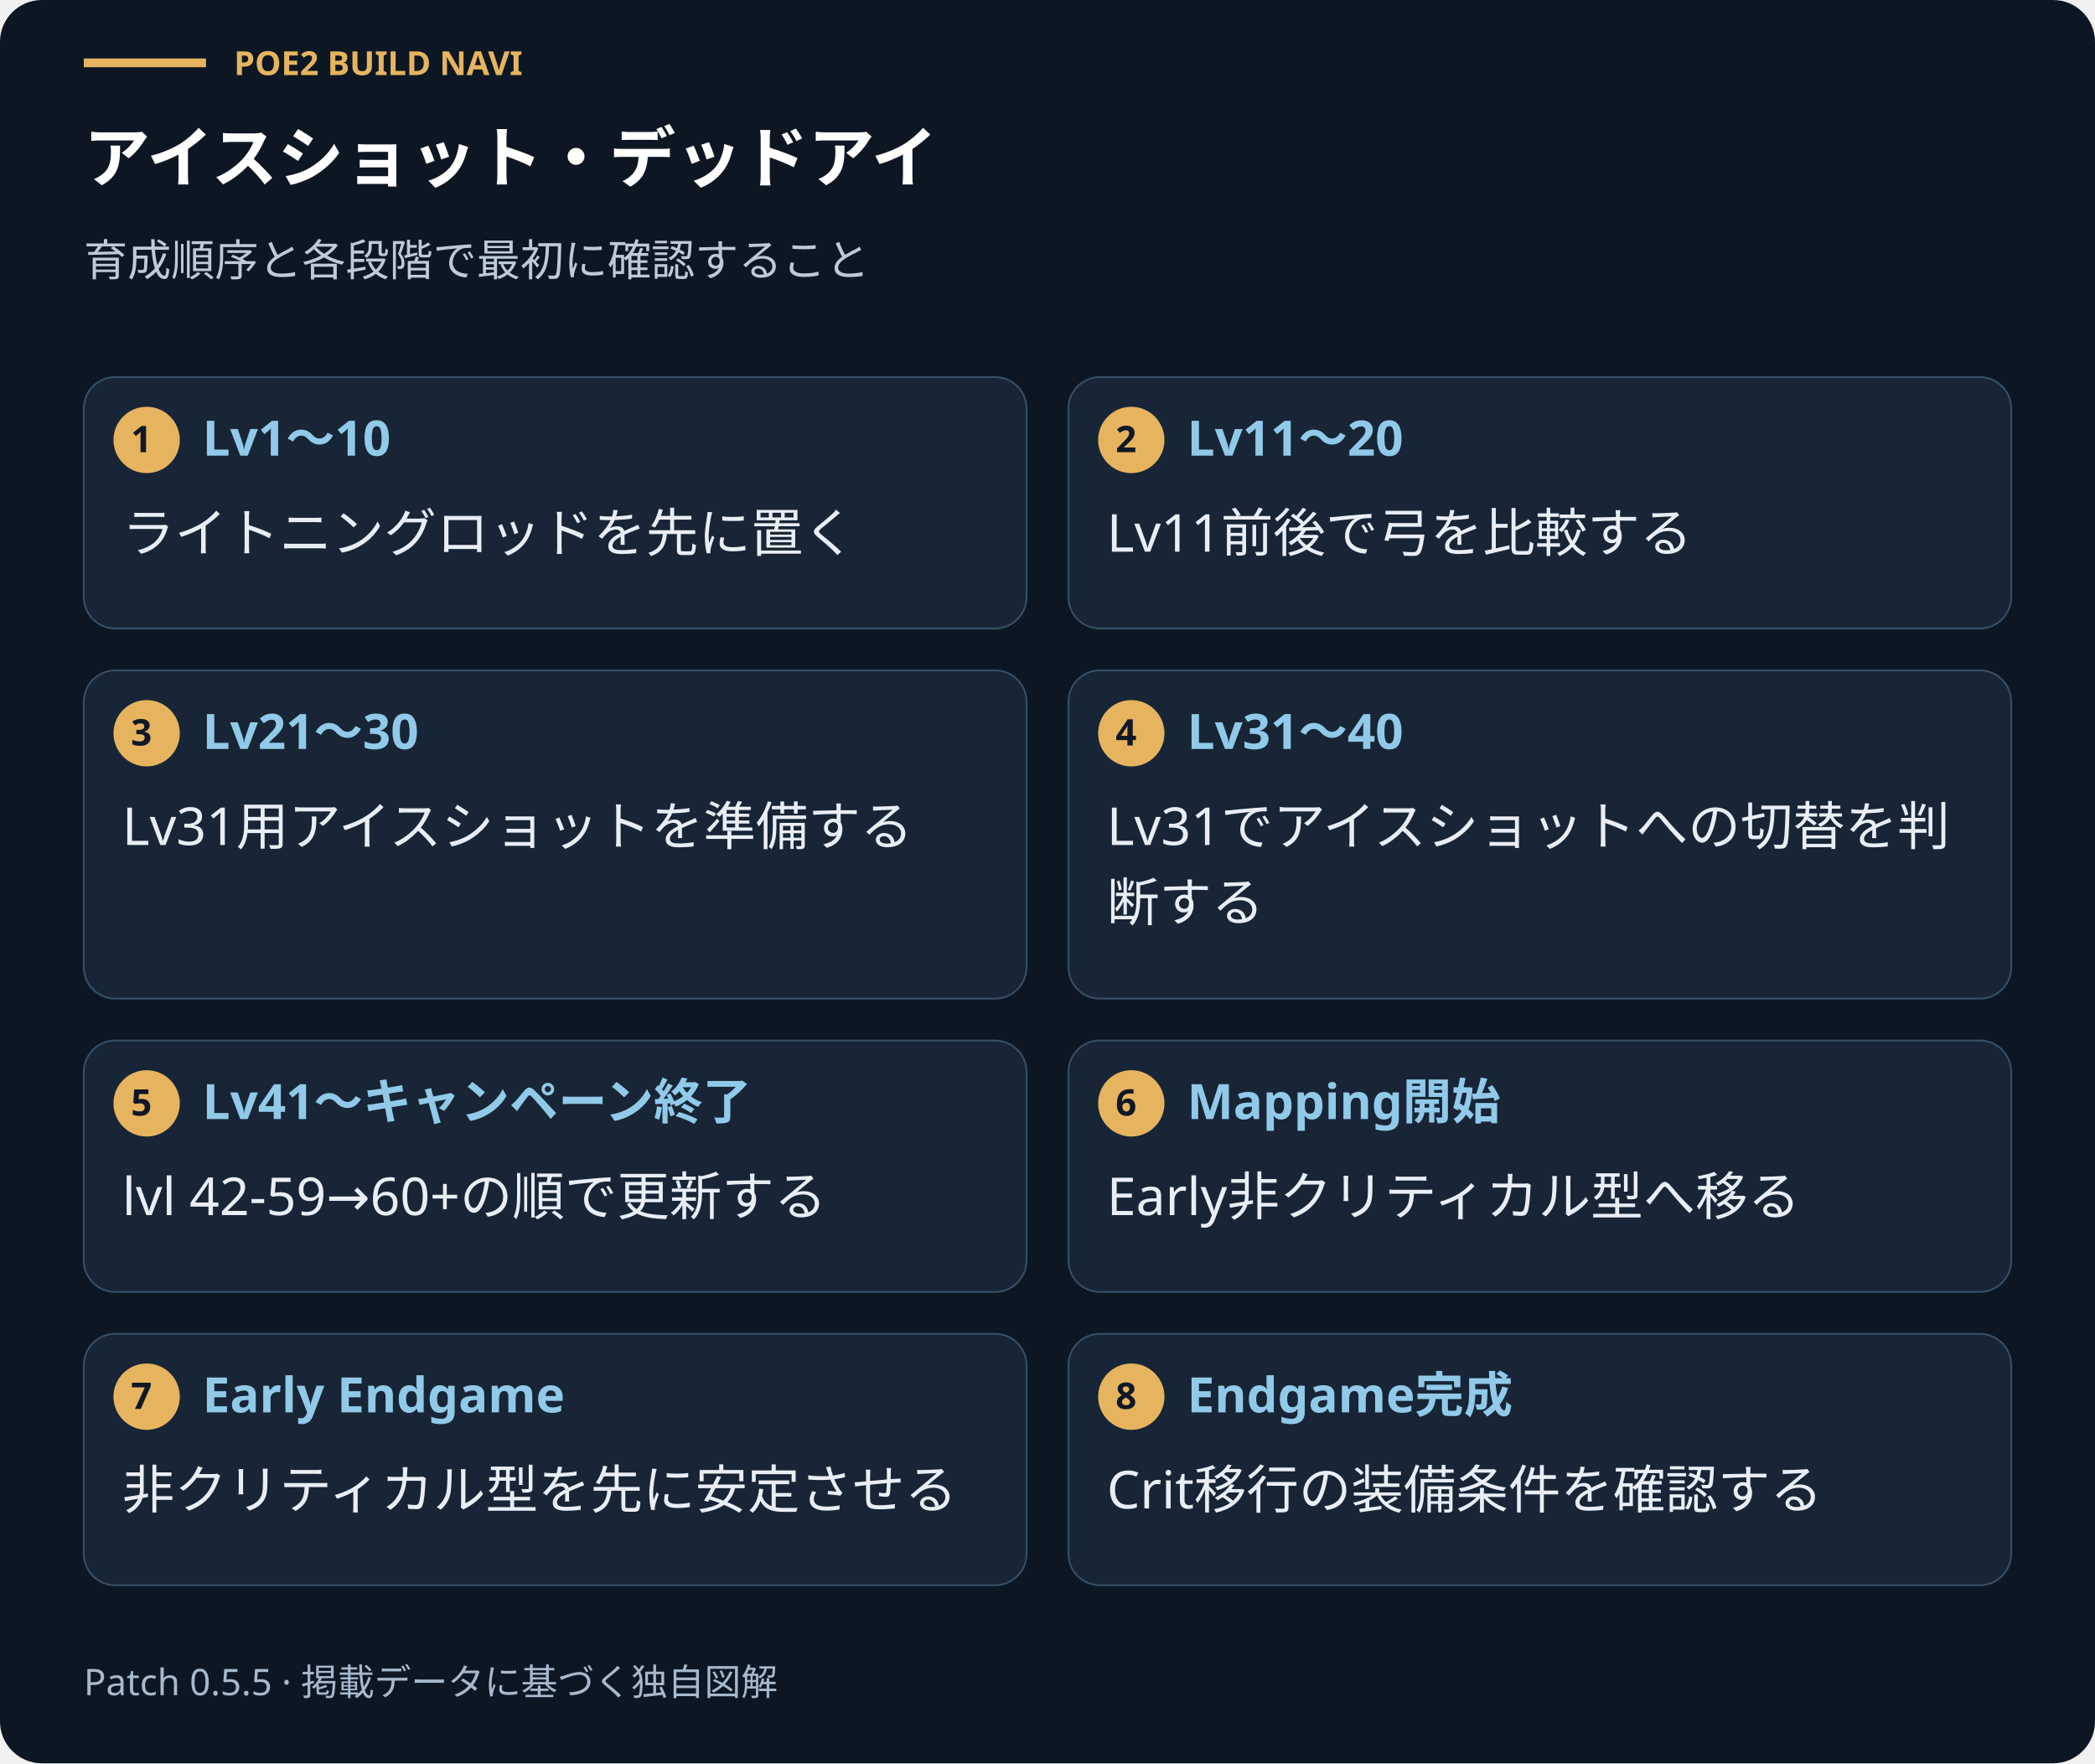
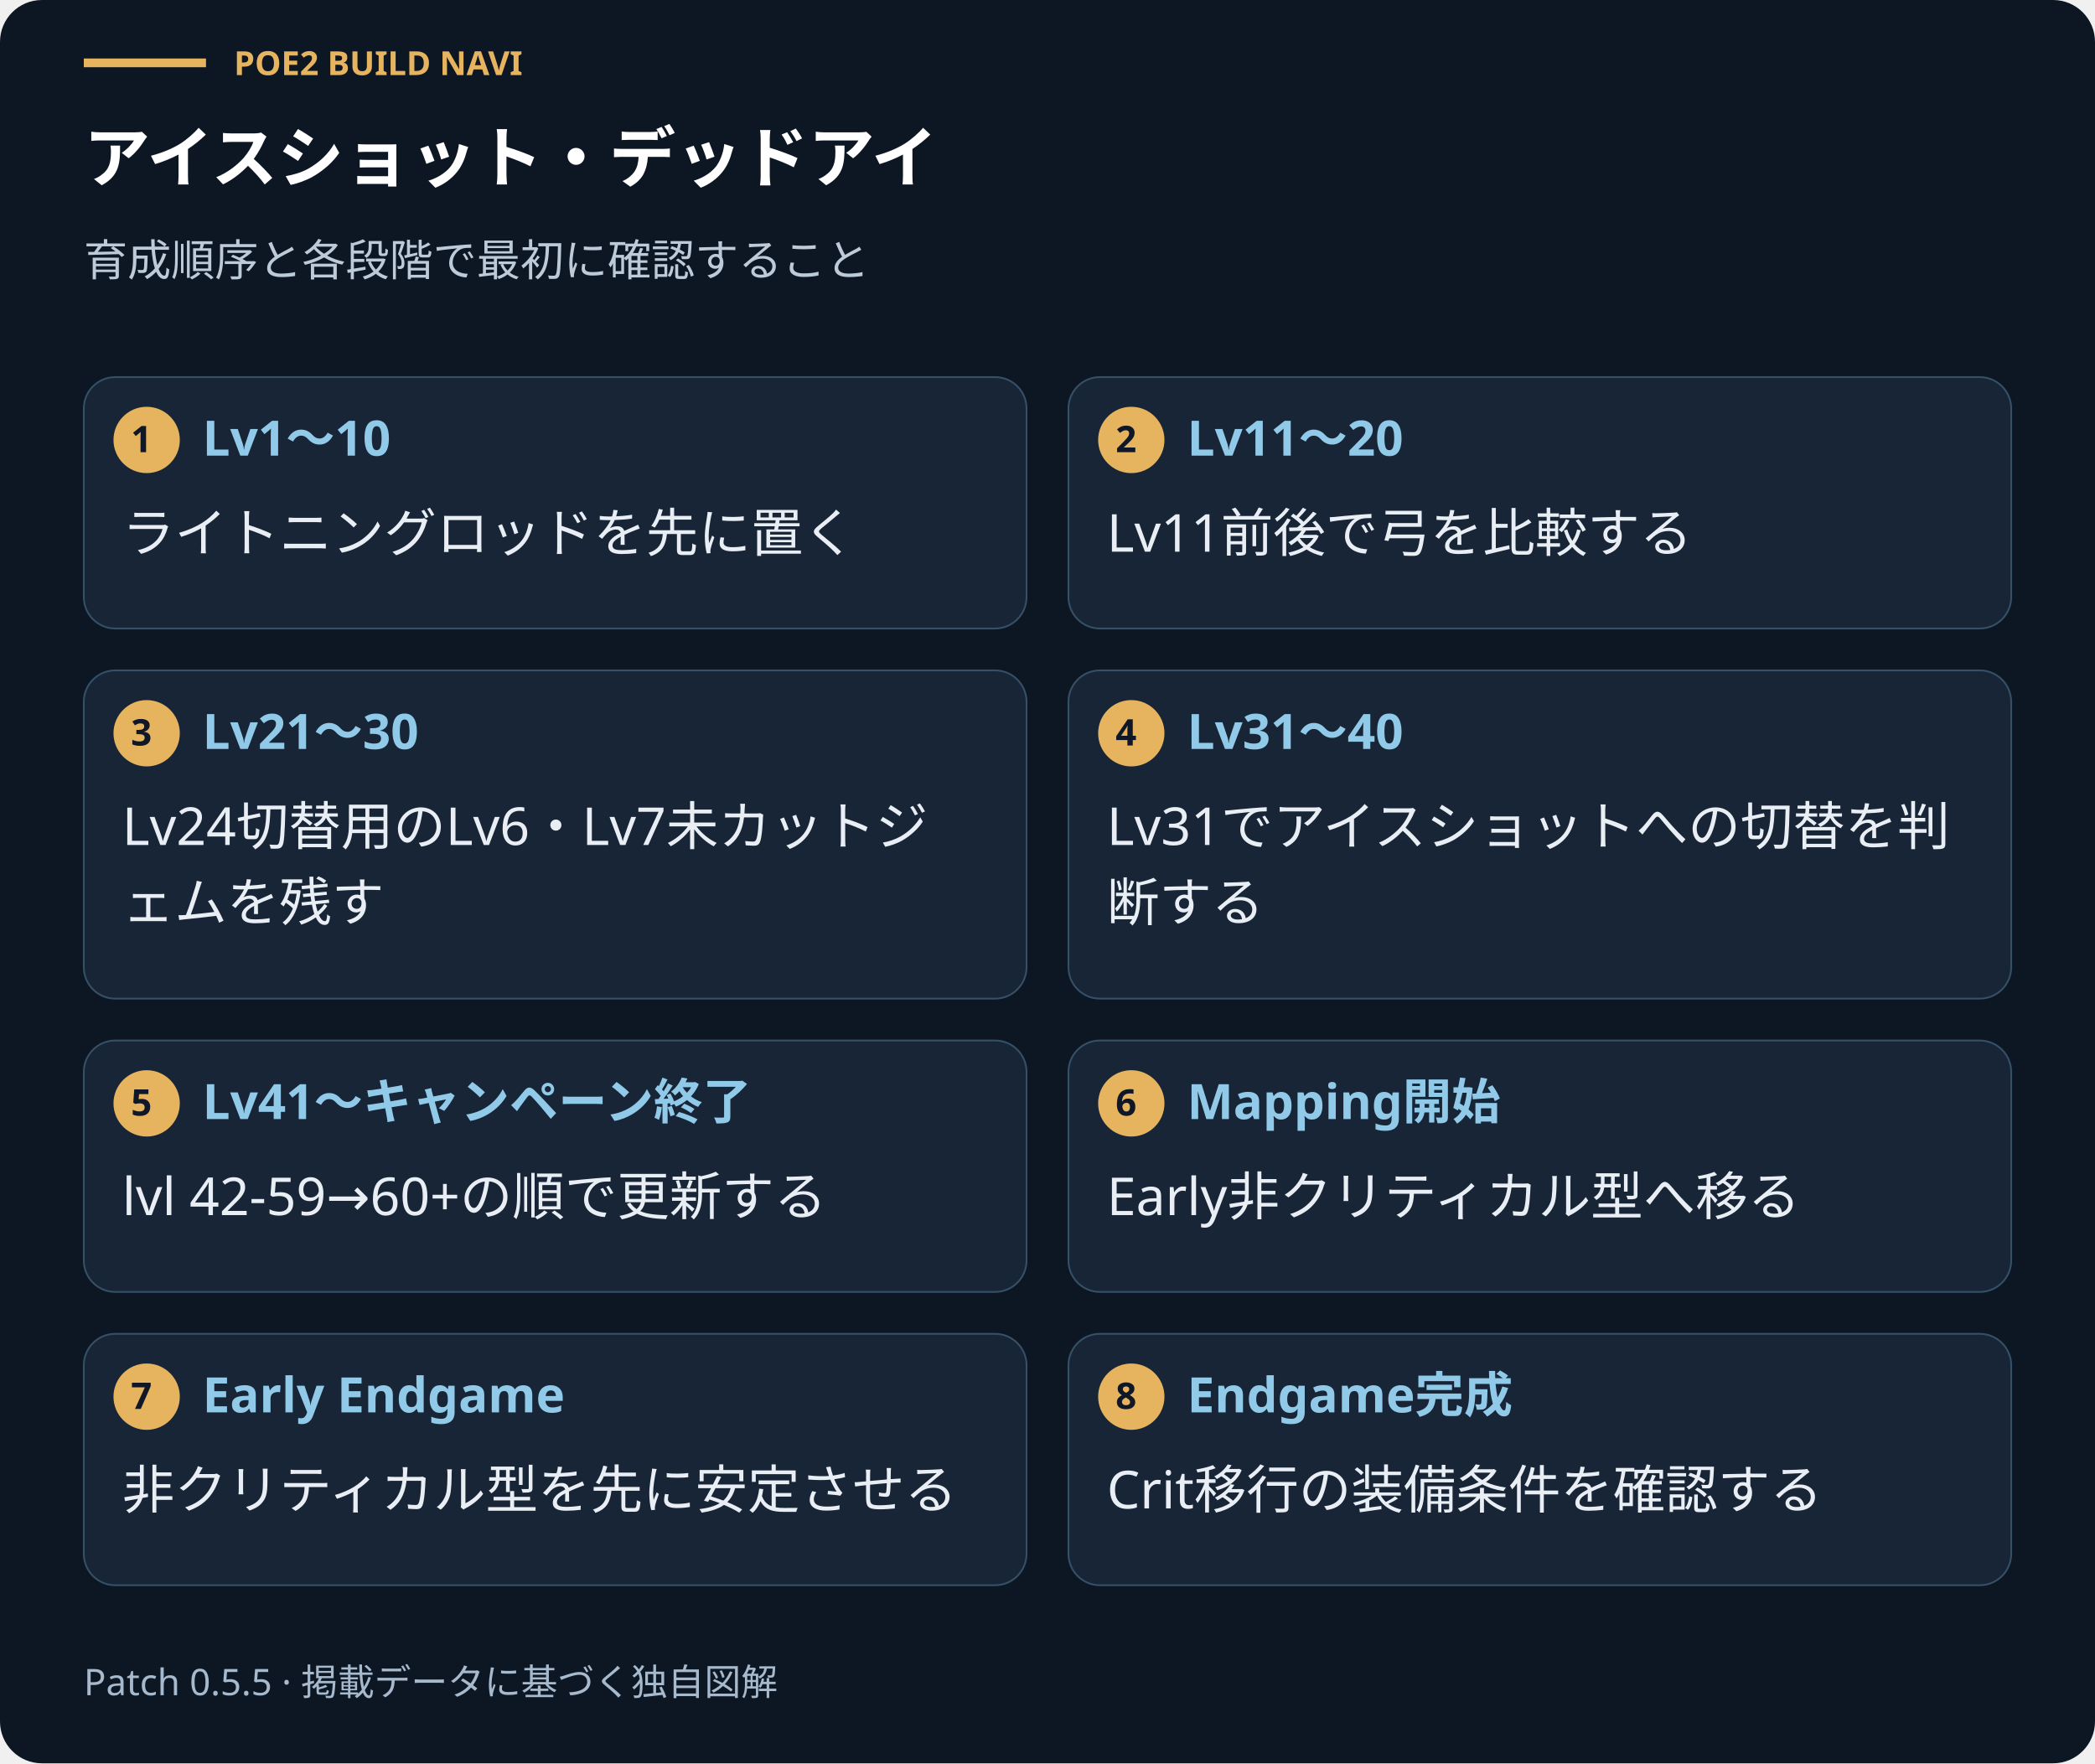
<svg xmlns="http://www.w3.org/2000/svg" width="1200" height="1010" viewBox="0 0 1200 1010" role="img" aria-labelledby="title desc">
  <g font-family="sans-serif">
    <rect width="1200" height="1010" rx="24" fill="#0d1724" />
    <path d="M48 36h70" stroke="#e6b45f" stroke-width="5" />
    <text x="134" y="43" fill="#e6b45f" font-size="19" font-weight="700">
      <tspan x="134" dy="0">POE2 BUILD NAVI</tspan>
    </text>
    <text x="48" y="104" fill="#ffffff" font-size="38" font-weight="700">
      <tspan x="48" dy="0">アイスショット・デッドアイ</tspan>
    </text>
    <text x="48" y="158" fill="#bdcbd9" font-size="25" font-weight="400">
      <tspan x="48" dy="0">育成順序と各段階で最初に確認すること</tspan>
    </text>
    <rect x="48" y="216" width="540" height="144" rx="18" fill="#172536" stroke="#365067" />
    <circle cx="84" cy="252" r="19" fill="#e6b45f" />
    <text x="75" y="259" fill="#101827" font-size="21" font-weight="700">
      <tspan x="75" dy="0">1</tspan>
    </text>
    <text x="116" y="261" fill="#91cae8" font-size="28" font-weight="700">
      <tspan x="116" dy="0">Lv1〜10</tspan>
    </text>
    <text x="70" y="316" fill="#e9eef5" font-size="30" font-weight="400">
      <tspan x="70" dy="0">ライトニングロッドを先に置く</tspan>
    </text>
    <rect x="612" y="216" width="540" height="144" rx="18" fill="#172536" stroke="#365067" />
    <circle cx="648" cy="252" r="19" fill="#e6b45f" />
    <text x="639" y="259" fill="#101827" font-size="21" font-weight="700">
      <tspan x="639" dy="0">2</tspan>
    </text>
    <text x="680" y="261" fill="#91cae8" font-size="28" font-weight="700">
      <tspan x="680" dy="0">Lv11〜20</tspan>
    </text>
    <text x="634" y="316" fill="#e9eef5" font-size="30" font-weight="400">
      <tspan x="634" dy="0">Lv11前後で弓を比較する</tspan>
    </text>
    <rect x="48" y="384" width="540" height="188" rx="18" fill="#172536" stroke="#365067" />
    <circle cx="84" cy="420" r="19" fill="#e6b45f" />
    <text x="75" y="427" fill="#101827" font-size="21" font-weight="700">
      <tspan x="75" dy="0">3</tspan>
    </text>
    <text x="116" y="429" fill="#91cae8" font-size="28" font-weight="700">
      <tspan x="116" dy="0">Lv21〜30</tspan>
    </text>
    <text x="70" y="484" fill="#e9eef5" font-size="30" font-weight="400">
-       <tspan x="70" dy="0">Lv31用アイスショットを準備する</tspan>
+       <tspan x="70" dy="0">Lv24切替用のLv6・Lv7未カットジ</tspan>
+       <tspan x="70" dy="43.5">ェムを残す</tspan>
    </text>
    <rect x="612" y="384" width="540" height="188" rx="18" fill="#172536" stroke="#365067" />
    <circle cx="648" cy="420" r="19" fill="#e6b45f" />
    <text x="639" y="427" fill="#101827" font-size="21" font-weight="700">
      <tspan x="639" dy="0">4</tspan>
    </text>
    <text x="680" y="429" fill="#91cae8" font-size="28" font-weight="700">
      <tspan x="680" dy="0">Lv31〜40</tspan>
    </text>
    <text x="634" y="484" fill="#e9eef5" font-size="30" font-weight="400">
      <tspan x="634" dy="0">Lv31でアイスショットへの切替を判</tspan>
      <tspan x="634" dy="43.5">断する</tspan>
    </text>
    <rect x="48" y="596" width="540" height="144" rx="18" fill="#172536" stroke="#365067" />
    <circle cx="84" cy="632" r="19" fill="#e6b45f" />
    <text x="75" y="639" fill="#101827" font-size="21" font-weight="700">
      <tspan x="75" dy="0">5</tspan>
    </text>
    <text x="116" y="641" fill="#91cae8" font-size="28" font-weight="700">
      <tspan x="116" dy="0">Lv41〜キャンペーン終了</tspan>
    </text>
    <text x="70" y="696" fill="#e9eef5" font-size="30" font-weight="400">
      <tspan x="70" dy="0">lvl 42-59→60+の順で更新する</tspan>
    </text>
    <rect x="612" y="596" width="540" height="144" rx="18" fill="#172536" stroke="#365067" />
    <circle cx="648" cy="632" r="19" fill="#e6b45f" />
    <text x="639" y="639" fill="#101827" font-size="21" font-weight="700">
      <tspan x="639" dy="0">6</tspan>
    </text>
    <text x="680" y="641" fill="#91cae8" font-size="28" font-weight="700">
      <tspan x="680" dy="0">Mapping開始</tspan>
    </text>
    <text x="634" y="696" fill="#e9eef5" font-size="30" font-weight="400">
      <tspan x="634" dy="0">Early非クリティカル型へ移る</tspan>
    </text>
    <rect x="48" y="764" width="540" height="144" rx="18" fill="#172536" stroke="#365067" />
    <circle cx="84" cy="800" r="19" fill="#e6b45f" />
    <text x="75" y="807" fill="#101827" font-size="21" font-weight="700">
      <tspan x="75" dy="0">7</tspan>
    </text>
    <text x="116" y="809" fill="#91cae8" font-size="28" font-weight="700">
      <tspan x="116" dy="0">Early Endgame</tspan>
    </text>
    <text x="70" y="864" fill="#e9eef5" font-size="30" font-weight="400">
      <tspan x="70" dy="0">非クリティカル型を先に安定させる</tspan>
    </text>
    <rect x="612" y="764" width="540" height="144" rx="18" fill="#172536" stroke="#365067" />
    <circle cx="648" cy="800" r="19" fill="#e6b45f" />
    <text x="639" y="807" fill="#101827" font-size="21" font-weight="700">
      <tspan x="639" dy="0">8</tspan>
    </text>
    <text x="680" y="809" fill="#91cae8" font-size="28" font-weight="700">
      <tspan x="680" dy="0">Endgame完成</tspan>
    </text>
    <text x="634" y="864" fill="#e9eef5" font-size="30" font-weight="400">
      <tspan x="634" dy="0">Crit移行の装備条件を確認する</tspan>
    </text>
    <text x="48" y="971" fill="#a7b9cc" font-size="21" font-weight="400">
      <tspan x="48" dy="0">Patch 0.5.5 · 掲載データに基づく独自図解</tspan>
    </text>
  </g>
</svg>
